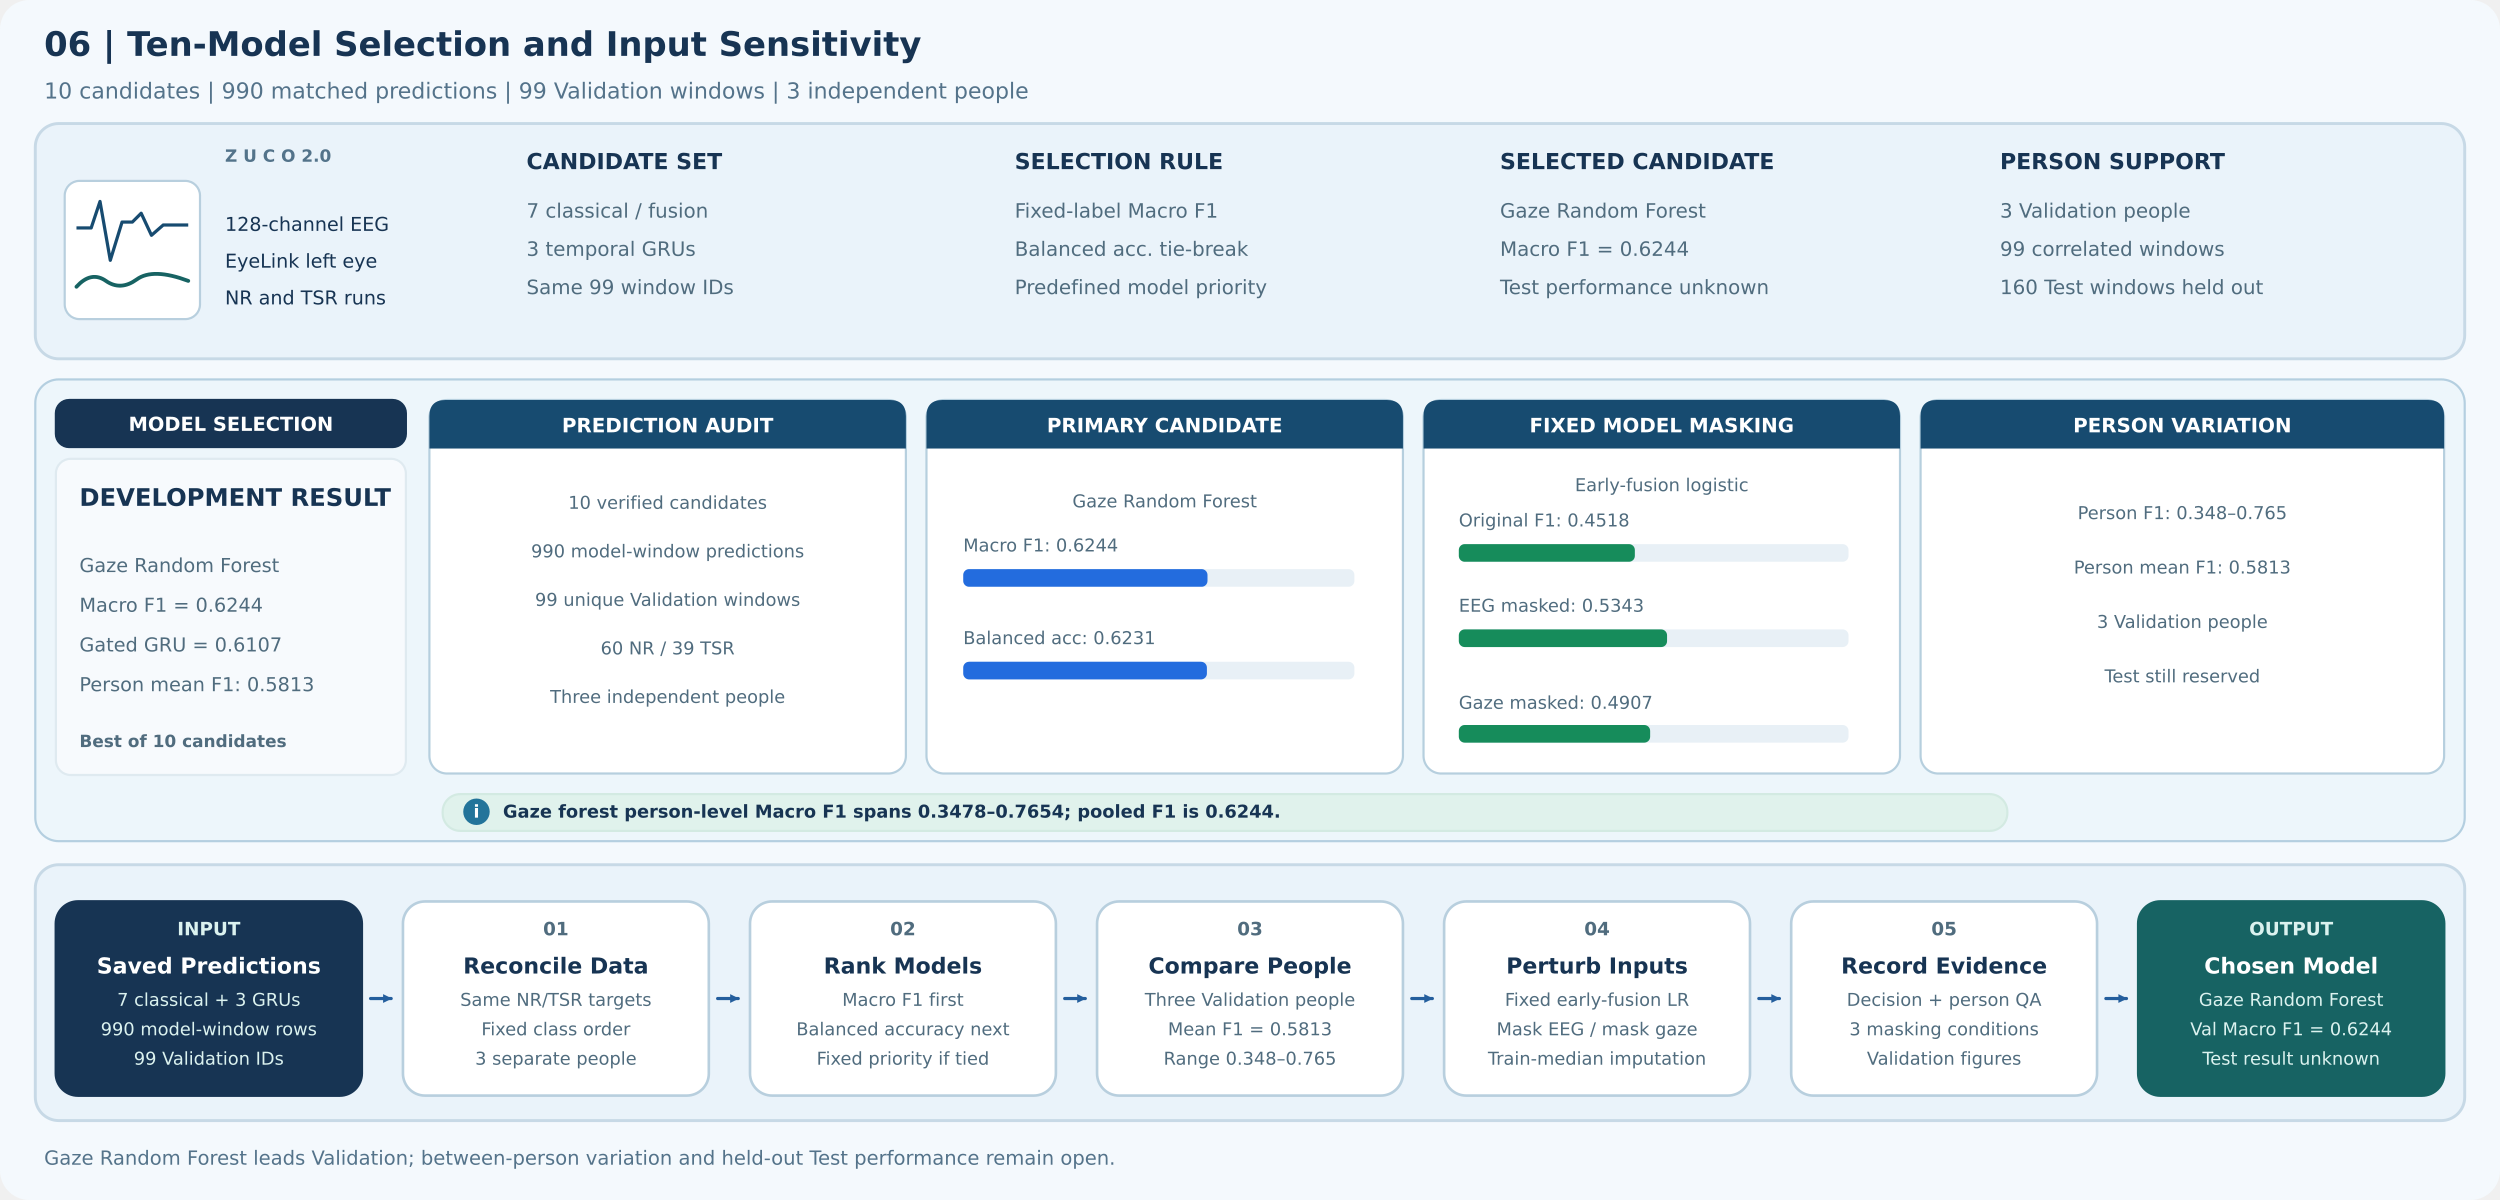
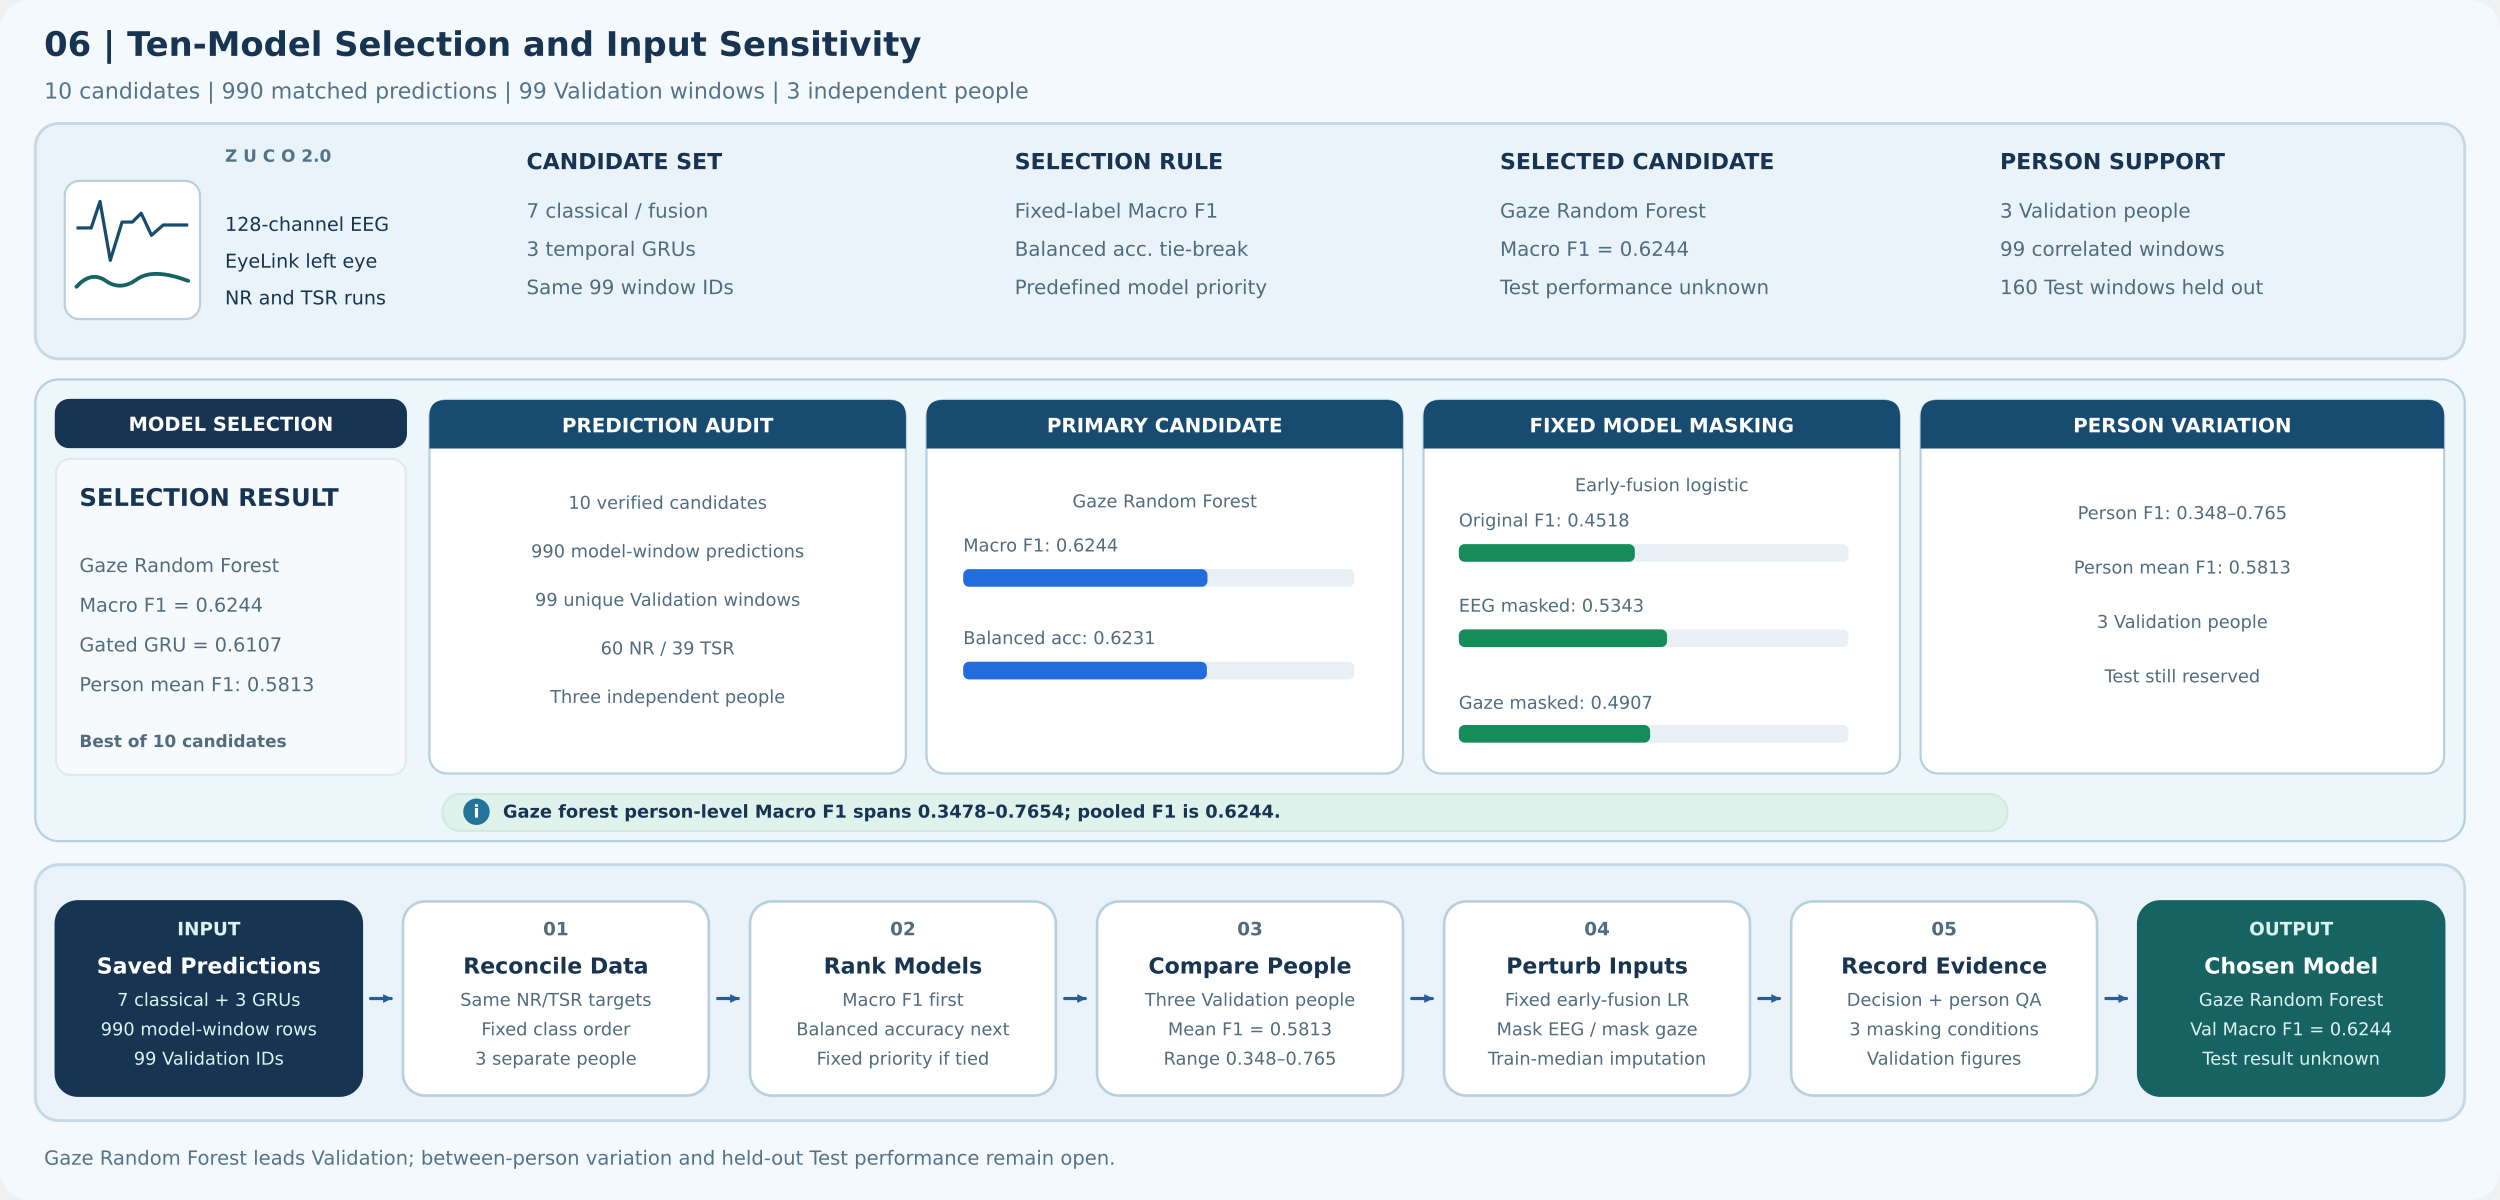
<svg xmlns="http://www.w3.org/2000/svg" width="1700" height="816" viewBox="0 0 1700 816" role="img" aria-labelledby="title desc">
  <defs>
    <marker id="arr" markerUnits="userSpaceOnUse" markerWidth="6" markerHeight="6" refX="5.5" refY="3" orient="auto">
      <path d="M0 0 L6 3 L0 6 Z" fill="#245E9D" />
    </marker>
    <style>text { font-family: DejaVu Sans, Arial, sans-serif; font-weight: 400; }
.figure-title { font-size:23px; font-weight:700; fill:#173453; }
.subtitle { font-size:15px; fill:#54738A; }
.source-heading { font-size:11.5px; font-weight:700; fill:#53738A; }
.source-label { font-size:13px; fill:#173453; }
.context-heading { font-size:15px; font-weight:700; fill:#173453; }
.context-body { font-size:13.5px; fill:#506C7E; }
.section-label { font-size:13.2px; font-weight:700; fill:#FFFFFF; }
.focus-heading { font-size:16.5px; font-weight:700; fill:#173453; }
.focus-body { font-size:13.1px; fill:#506C7E; }
.qualification { font-size:11.5px; font-weight:700; fill:#506C7E; }
.card-heading { font-size:13.5px; font-weight:700; fill:#FFFFFF; }
.card-body { font-size:12.1px; fill:#506C7E; }
.chart-label { font-size:11.8px; fill:#506C7E; }
.scientific-note { font-size:12.1px; font-weight:700; fill:#173453; }
.workflow-id { font-size:12.5px; font-weight:700; fill:#506C7E; }
.workflow-heading { font-size:15px; font-weight:700; fill:#173453; }
.workflow-body { font-size:12.1px; fill:#506C7E; }
.terminal-id { font-size:12.5px; font-weight:700; fill:#DBF2EF; }
.terminal-heading { font-size:15px; font-weight:700; fill:#FFFFFF; }
.terminal-body { font-size:12.1px; fill:#DBF2EF; }
.footer { font-size:13.3px; fill:#54738A; }
.info-mark { font-size:12px; font-weight:700; fill:#FFFFFF; }</style>
  </defs>
  <rect id="canvas" x="0" y="0" width="1700" height="816" rx="20" fill="#F4F9FD" />
  <g id="band-0-header">
    <text id="text-001" x="30" y="38" class="figure-title" data-container="canvas">06 | Ten-Model Selection and Input Sensitivity</text>
    <text id="text-002" x="30" y="67" class="subtitle" data-container="canvas">10 candidates | 990 matched predictions | 99 Validation windows | 3 independent people</text>
  </g>
  <g id="band-1-context">
    <rect id="context-container" x="24" y="84" width="1652" height="160" rx="16" fill="#EAF3FA" stroke="#C7D9E6" stroke-width="2" />
    <g id="source-schematic" data-slot="replace-for-actual-data-source">
      <g id="paired-signal-icon">
        <rect x="44" y="123" width="92" height="94" rx="10" fill="#FFFFFF" stroke="#B8CFDE" stroke-width="1.5" />
        <path d="M52 155 L62 155 L68 137 L75 177 L83 151 L90 151 L96 145 L103 160 L111 153 L128 153" fill="none" stroke="#174B70" stroke-width="2.2" stroke-linejoin="round" />
        <path d="M52 195 Q62 184 72 191 T93 190 T128 191" fill="none" stroke="#176363" stroke-width="2.6" stroke-linecap="round" />
      </g>
      <text id="text-003" x="153" y="110" class="source-heading" data-container="context-container">Z U C O   2.0</text>
      <text id="text-004" x="153" y="157" class="source-label" data-container="context-container">128-channel EEG</text>
      <text id="text-005" x="153" y="182" class="source-label" data-container="context-container">EyeLink left eye</text>
      <text id="text-006" x="153" y="207" class="source-label" data-container="context-container">NR and TSR runs</text>
    </g>
    <g id="context-module-1">
      <text id="text-007" x="358" y="115" class="context-heading" data-container="context-container">CANDIDATE SET</text>
      <text id="text-008" x="358" y="148" class="context-body" data-container="context-container">7 classical / fusion</text>
      <text id="text-009" x="358" y="174" class="context-body" data-container="context-container">3 temporal GRUs</text>
      <text id="text-010" x="358" y="200" class="context-body" data-container="context-container">Same 99 window IDs</text>
    </g>
    <g id="context-module-2">
      <text id="text-011" x="690" y="115" class="context-heading" data-container="context-container">SELECTION RULE</text>
      <text id="text-012" x="690" y="148" class="context-body" data-container="context-container">Fixed-label Macro F1</text>
      <text id="text-013" x="690" y="174" class="context-body" data-container="context-container">Balanced acc. tie-break</text>
      <text id="text-014" x="690" y="200" class="context-body" data-container="context-container">Predefined model priority</text>
    </g>
    <g id="context-module-3">
      <text id="text-015" x="1020" y="115" class="context-heading" data-container="context-container">SELECTED CANDIDATE</text>
      <text id="text-016" x="1020" y="148" class="context-body" data-container="context-container">Gaze Random Forest</text>
      <text id="text-017" x="1020" y="174" class="context-body" data-container="context-container">Macro F1 = 0.6244</text>
      <text id="text-018" x="1020" y="200" class="context-body" data-container="context-container">Test performance unknown</text>
    </g>
    <g id="context-module-4">
      <text id="text-019" x="1360" y="115" class="context-heading" data-container="context-container">PERSON SUPPORT</text>
      <text id="text-020" x="1360" y="148" class="context-body" data-container="context-container">3 Validation people</text>
      <text id="text-021" x="1360" y="174" class="context-body" data-container="context-container">99 correlated windows</text>
      <text id="text-022" x="1360" y="200" class="context-body" data-container="context-container">160 Test windows held out</text>
    </g>
  </g>
  <g id="band-2-analysis">
    <rect id="analysis-container" x="24" y="258" width="1652" height="314" rx="16" fill="#EDF6FB" stroke="#B4CFE0" stroke-width="1.5" />
    <g id="analysis-focus">
      <rect id="section-label-box" x="38" y="272" width="238" height="32" rx="9" fill="#173453" stroke="#173453" stroke-width="1.5" />
      <text id="text-023" x="157" y="293" class="section-label" text-anchor="middle" data-container="section-label-box">MODEL SELECTION</text>
      <rect id="focus-card" x="38" y="312" width="238" height="215" rx="10" fill="#F7FAFD" stroke="#DFEAF0" stroke-width="1.5" />
-       <text id="text-024" x="54" y="344" class="focus-heading" data-container="focus-card">DEVELOPMENT RESULT</text>
+       <text id="text-024" x="54" y="344" class="focus-heading" data-container="focus-card">SELECTION RESULT</text>
      <text id="text-025" x="54" y="389" class="focus-body" data-container="focus-card">Gaze Random Forest</text>
      <text id="text-026" x="54" y="416" class="focus-body" data-container="focus-card">Macro F1 = 0.6244</text>
      <text id="text-027" x="54" y="443" class="focus-body" data-container="focus-card">Gated GRU = 0.6107</text>
      <text id="text-028" x="54" y="470" class="focus-body" data-container="focus-card">Person mean F1: 0.5813</text>
      <text id="text-029" x="54" y="508" class="qualification" data-container="focus-card">Best of 10 candidates</text>
    </g>
    <g id="evidence-panel-1">
      <rect id="evidence-card-1" x="292" y="272" width="324" height="254" rx="12" fill="#FFFFFF" stroke="#B6CFDE" stroke-width="1.5" />
      <path id="evidence-header-1" d="M303 272 H605 Q616 272 616 283 V305 H292 V283 Q292 272 303 272 Z" fill="#174B70" />
      <text id="text-030" x="454.0" y="294" class="card-heading" text-anchor="middle" data-container="evidence-card-1">PREDICTION AUDIT</text>
      <g id="evidence-content-1" data-slot="scientific-content">
        <text x="454" y="346" class="card-body" text-anchor="middle">10 verified candidates</text>
        <text x="454" y="379" class="card-body" text-anchor="middle">990 model-window predictions</text>
        <text x="454" y="412" class="card-body" text-anchor="middle">99 unique Validation windows</text>
        <text x="454" y="445" class="card-body" text-anchor="middle">60 NR / 39 TSR</text>
        <text x="454" y="478" class="card-body" text-anchor="middle">Three independent people</text>
      </g>
    </g>
    <g id="evidence-panel-2">
      <rect id="evidence-card-2" x="630" y="272" width="324" height="254" rx="12" fill="#FFFFFF" stroke="#B6CFDE" stroke-width="1.5" />
      <path id="evidence-header-2" d="M641 272 H943 Q954 272 954 283 V305 H630 V283 Q630 272 641 272 Z" fill="#174B70" />
      <text id="text-034" x="792.0" y="294" class="card-heading" text-anchor="middle" data-container="evidence-card-2">PRIMARY CANDIDATE</text>
      <g id="evidence-content-2" data-slot="scientific-content">
        <text x="792" y="345" class="card-body" text-anchor="middle">Gaze Random Forest</text>
        <text x="655" y="375" class="card-body">Macro F1: 0.6244</text>
        <rect x="655" y="387" width="266" height="12" rx="4" fill="#E8F0F6" />
        <rect x="655" y="387" width="166.1" height="12" rx="4" fill="#236CDE" />
        <text x="655" y="438" class="card-body">Balanced acc: 0.6231</text>
        <rect x="655" y="450" width="266" height="12" rx="4" fill="#E8F0F6" />
        <rect x="655" y="450" width="165.7" height="12" rx="4" fill="#236CDE" />
      </g>
    </g>
    <g id="evidence-panel-3">
      <rect id="evidence-card-3" x="968" y="272" width="324" height="254" rx="12" fill="#FFFFFF" stroke="#B6CFDE" stroke-width="1.5" />
      <path id="evidence-header-3" d="M979 272 H1281 Q1292 272 1292 283 V305 H968 V283 Q968 272 979 272 Z" fill="#174B70" />
      <text id="text-038" x="1130.0" y="294" class="card-heading" text-anchor="middle" data-container="evidence-card-3">FIXED MODEL MASKING</text>
      <g id="evidence-content-3" data-slot="scientific-content">
        <text x="1130" y="334" class="card-body" text-anchor="middle">Early-fusion logistic</text>
        <text x="992" y="358" class="card-body">Original F1: 0.4518</text>
        <rect x="992" y="370" width="265" height="12" rx="4" fill="#E8F0F6" />
        <rect x="992" y="370" width="119.7" height="12" rx="4" fill="#168C5B" />
        <text x="992" y="416" class="card-body">EEG masked: 0.5343</text>
        <rect x="992" y="428" width="265" height="12" rx="4" fill="#E8F0F6" />
        <rect x="992" y="428" width="141.6" height="12" rx="4" fill="#168C5B" />
        <text x="992" y="482" class="card-body">Gaze masked: 0.4907</text>
        <rect x="992" y="493" width="265" height="12" rx="4" fill="#E8F0F6" />
        <rect x="992" y="493" width="130.1" height="12" rx="4" fill="#168C5B" />
      </g>
    </g>
    <g id="evidence-panel-4">
      <rect id="evidence-card-4" x="1306" y="272" width="356" height="254" rx="12" fill="#FFFFFF" stroke="#B6CFDE" stroke-width="1.5" />
      <path id="evidence-header-4" d="M1317 272 H1651 Q1662 272 1662 283 V305 H1306 V283 Q1306 272 1317 272 Z" fill="#174B70" />
      <text id="text-042" x="1484.0" y="294" class="card-heading" text-anchor="middle" data-container="evidence-card-4">PERSON VARIATION</text>
      <g id="evidence-content-4" data-slot="scientific-content">
        <text x="1484" y="353" class="card-body" text-anchor="middle">Person F1: 0.348–0.765</text>
        <text x="1484" y="390" class="card-body" text-anchor="middle">Person mean F1: 0.5813</text>
        <text x="1484" y="427" class="card-body" text-anchor="middle">3 Validation people</text>
        <text x="1484" y="464" class="card-body" text-anchor="middle">Test still reserved</text>
      </g>
    </g>
    <g id="optional-scientific-note" data-optional="true">
      <rect id="note-strip" x="301" y="540" width="1064" height="25" rx="12" fill="#E0F2EC" stroke="#D3EAE2" stroke-width="1.5" />
      <circle cx="324" cy="552" r="9" fill="#23749A" />
      <text id="text-046" x="324" y="556" class="info-mark" text-anchor="middle">i</text>
      <text id="text-047" x="342" y="556" class="scientific-note" data-container="note-strip">Gaze forest person-level Macro F1 spans 0.3478–0.7654; pooled F1 is 0.6244.</text>
    </g>
  </g>
  <g id="band-3-workflow">
    <rect id="workflow-container" x="24" y="588" width="1652" height="174" rx="16" fill="#EAF3FA" stroke="#C7D9E6" stroke-width="2" />
    <g id="workflow-input">
      <rect id="workflow-node-0" x="38" y="613" width="208" height="132" rx="15" fill="#173453" stroke="#173453" stroke-width="1.8" />
      <text id="text-048" x="142" y="636" class="terminal-id" text-anchor="middle" data-container="workflow-node-0">INPUT</text>
      <text id="text-049" x="142" y="662" class="terminal-heading" text-anchor="middle" data-container="workflow-node-0">Saved Predictions</text>
      <text id="text-050" x="142" y="684" class="terminal-body" text-anchor="middle" data-container="workflow-node-0">7 classical + 3 GRUs</text>
      <text id="text-051" x="142" y="704" class="terminal-body" text-anchor="middle" data-container="workflow-node-0">990 model-window rows</text>
      <text id="text-052" x="142" y="724" class="terminal-body" text-anchor="middle" data-container="workflow-node-0">99 Validation IDs</text>
    </g>
    <path id="workflow-connector-0" d="M252 679 H266" fill="none" stroke="#245E9D" stroke-width="2.2" stroke-linecap="round" marker-end="url(#arr)" />
    <g id="workflow-process-1">
      <rect id="workflow-node-1" x="274" y="613" width="208" height="132" rx="15" fill="#FFFFFF" stroke="#B8CFDE" stroke-width="1.8" />
      <text id="text-053" x="378" y="636" class="workflow-id" text-anchor="middle" data-container="workflow-node-1">01</text>
      <text id="text-054" x="378" y="662" class="workflow-heading" text-anchor="middle" data-container="workflow-node-1">Reconcile Data</text>
      <text id="text-055" x="378" y="684" class="workflow-body" text-anchor="middle" data-container="workflow-node-1">Same NR/TSR targets</text>
      <text id="text-056" x="378" y="704" class="workflow-body" text-anchor="middle" data-container="workflow-node-1">Fixed class order</text>
      <text id="text-057" x="378" y="724" class="workflow-body" text-anchor="middle" data-container="workflow-node-1">3 separate people</text>
    </g>
    <path id="workflow-connector-1" d="M488 679 H502" fill="none" stroke="#245E9D" stroke-width="2.2" stroke-linecap="round" marker-end="url(#arr)" />
    <g id="workflow-process-2">
      <rect id="workflow-node-2" x="510" y="613" width="208" height="132" rx="15" fill="#FFFFFF" stroke="#B8CFDE" stroke-width="1.8" />
      <text id="text-058" x="614" y="636" class="workflow-id" text-anchor="middle" data-container="workflow-node-2">02</text>
      <text id="text-059" x="614" y="662" class="workflow-heading" text-anchor="middle" data-container="workflow-node-2">Rank Models</text>
      <text id="text-060" x="614" y="684" class="workflow-body" text-anchor="middle" data-container="workflow-node-2">Macro F1 first</text>
      <text id="text-061" x="614" y="704" class="workflow-body" text-anchor="middle" data-container="workflow-node-2">Balanced accuracy next</text>
      <text id="text-062" x="614" y="724" class="workflow-body" text-anchor="middle" data-container="workflow-node-2">Fixed priority if tied</text>
    </g>
    <path id="workflow-connector-2" d="M724 679 H738" fill="none" stroke="#245E9D" stroke-width="2.2" stroke-linecap="round" marker-end="url(#arr)" />
    <g id="workflow-process-3">
      <rect id="workflow-node-3" x="746" y="613" width="208" height="132" rx="15" fill="#FFFFFF" stroke="#B8CFDE" stroke-width="1.8" />
      <text id="text-063" x="850" y="636" class="workflow-id" text-anchor="middle" data-container="workflow-node-3">03</text>
      <text id="text-064" x="850" y="662" class="workflow-heading" text-anchor="middle" data-container="workflow-node-3">Compare People</text>
      <text id="text-065" x="850" y="684" class="workflow-body" text-anchor="middle" data-container="workflow-node-3">Three Validation people</text>
      <text id="text-066" x="850" y="704" class="workflow-body" text-anchor="middle" data-container="workflow-node-3">Mean F1 = 0.5813</text>
      <text id="text-067" x="850" y="724" class="workflow-body" text-anchor="middle" data-container="workflow-node-3">Range 0.348–0.765</text>
    </g>
    <path id="workflow-connector-3" d="M960 679 H974" fill="none" stroke="#245E9D" stroke-width="2.2" stroke-linecap="round" marker-end="url(#arr)" />
    <g id="workflow-process-4">
      <rect id="workflow-node-4" x="982" y="613" width="208" height="132" rx="15" fill="#FFFFFF" stroke="#B8CFDE" stroke-width="1.8" />
      <text id="text-068" x="1086" y="636" class="workflow-id" text-anchor="middle" data-container="workflow-node-4">04</text>
      <text id="text-069" x="1086" y="662" class="workflow-heading" text-anchor="middle" data-container="workflow-node-4">Perturb Inputs</text>
      <text id="text-070" x="1086" y="684" class="workflow-body" text-anchor="middle" data-container="workflow-node-4">Fixed early-fusion LR</text>
      <text id="text-071" x="1086" y="704" class="workflow-body" text-anchor="middle" data-container="workflow-node-4">Mask EEG / mask gaze</text>
      <text id="text-072" x="1086" y="724" class="workflow-body" text-anchor="middle" data-container="workflow-node-4">Train-median imputation</text>
    </g>
    <path id="workflow-connector-4" d="M1196 679 H1210" fill="none" stroke="#245E9D" stroke-width="2.2" stroke-linecap="round" marker-end="url(#arr)" />
    <g id="workflow-process-5">
      <rect id="workflow-node-5" x="1218" y="613" width="208" height="132" rx="15" fill="#FFFFFF" stroke="#B8CFDE" stroke-width="1.8" />
      <text id="text-073" x="1322" y="636" class="workflow-id" text-anchor="middle" data-container="workflow-node-5">05</text>
      <text id="text-074" x="1322" y="662" class="workflow-heading" text-anchor="middle" data-container="workflow-node-5">Record Evidence</text>
      <text id="text-075" x="1322" y="684" class="workflow-body" text-anchor="middle" data-container="workflow-node-5">Decision + person QA</text>
      <text id="text-076" x="1322" y="704" class="workflow-body" text-anchor="middle" data-container="workflow-node-5">3 masking conditions</text>
      <text id="text-077" x="1322" y="724" class="workflow-body" text-anchor="middle" data-container="workflow-node-5">Validation figures</text>
    </g>
    <path id="workflow-connector-5" d="M1432 679 H1446" fill="none" stroke="#245E9D" stroke-width="2.2" stroke-linecap="round" marker-end="url(#arr)" />
    <g id="workflow-output">
      <rect id="workflow-node-6" x="1454" y="613" width="208" height="132" rx="15" fill="#176363" stroke="#176363" stroke-width="1.8" />
      <text id="text-078" x="1558" y="636" class="terminal-id" text-anchor="middle" data-container="workflow-node-6">OUTPUT</text>
      <text id="text-079" x="1558" y="662" class="terminal-heading" text-anchor="middle" data-container="workflow-node-6">Chosen Model</text>
      <text id="text-080" x="1558" y="684" class="terminal-body" text-anchor="middle" data-container="workflow-node-6">Gaze Random Forest</text>
      <text id="text-081" x="1558" y="704" class="terminal-body" text-anchor="middle" data-container="workflow-node-6">Val Macro F1 = 0.6244</text>
      <text id="text-082" x="1558" y="724" class="terminal-body" text-anchor="middle" data-container="workflow-node-6">Test result unknown</text>
    </g>
  </g>
  <g id="band-4-summary">
    <text id="text-083" x="30" y="792" class="footer" data-container="canvas">Gaze Random Forest leads Validation; between-person variation and held-out Test performance remain open.</text>
  </g>
</svg>
